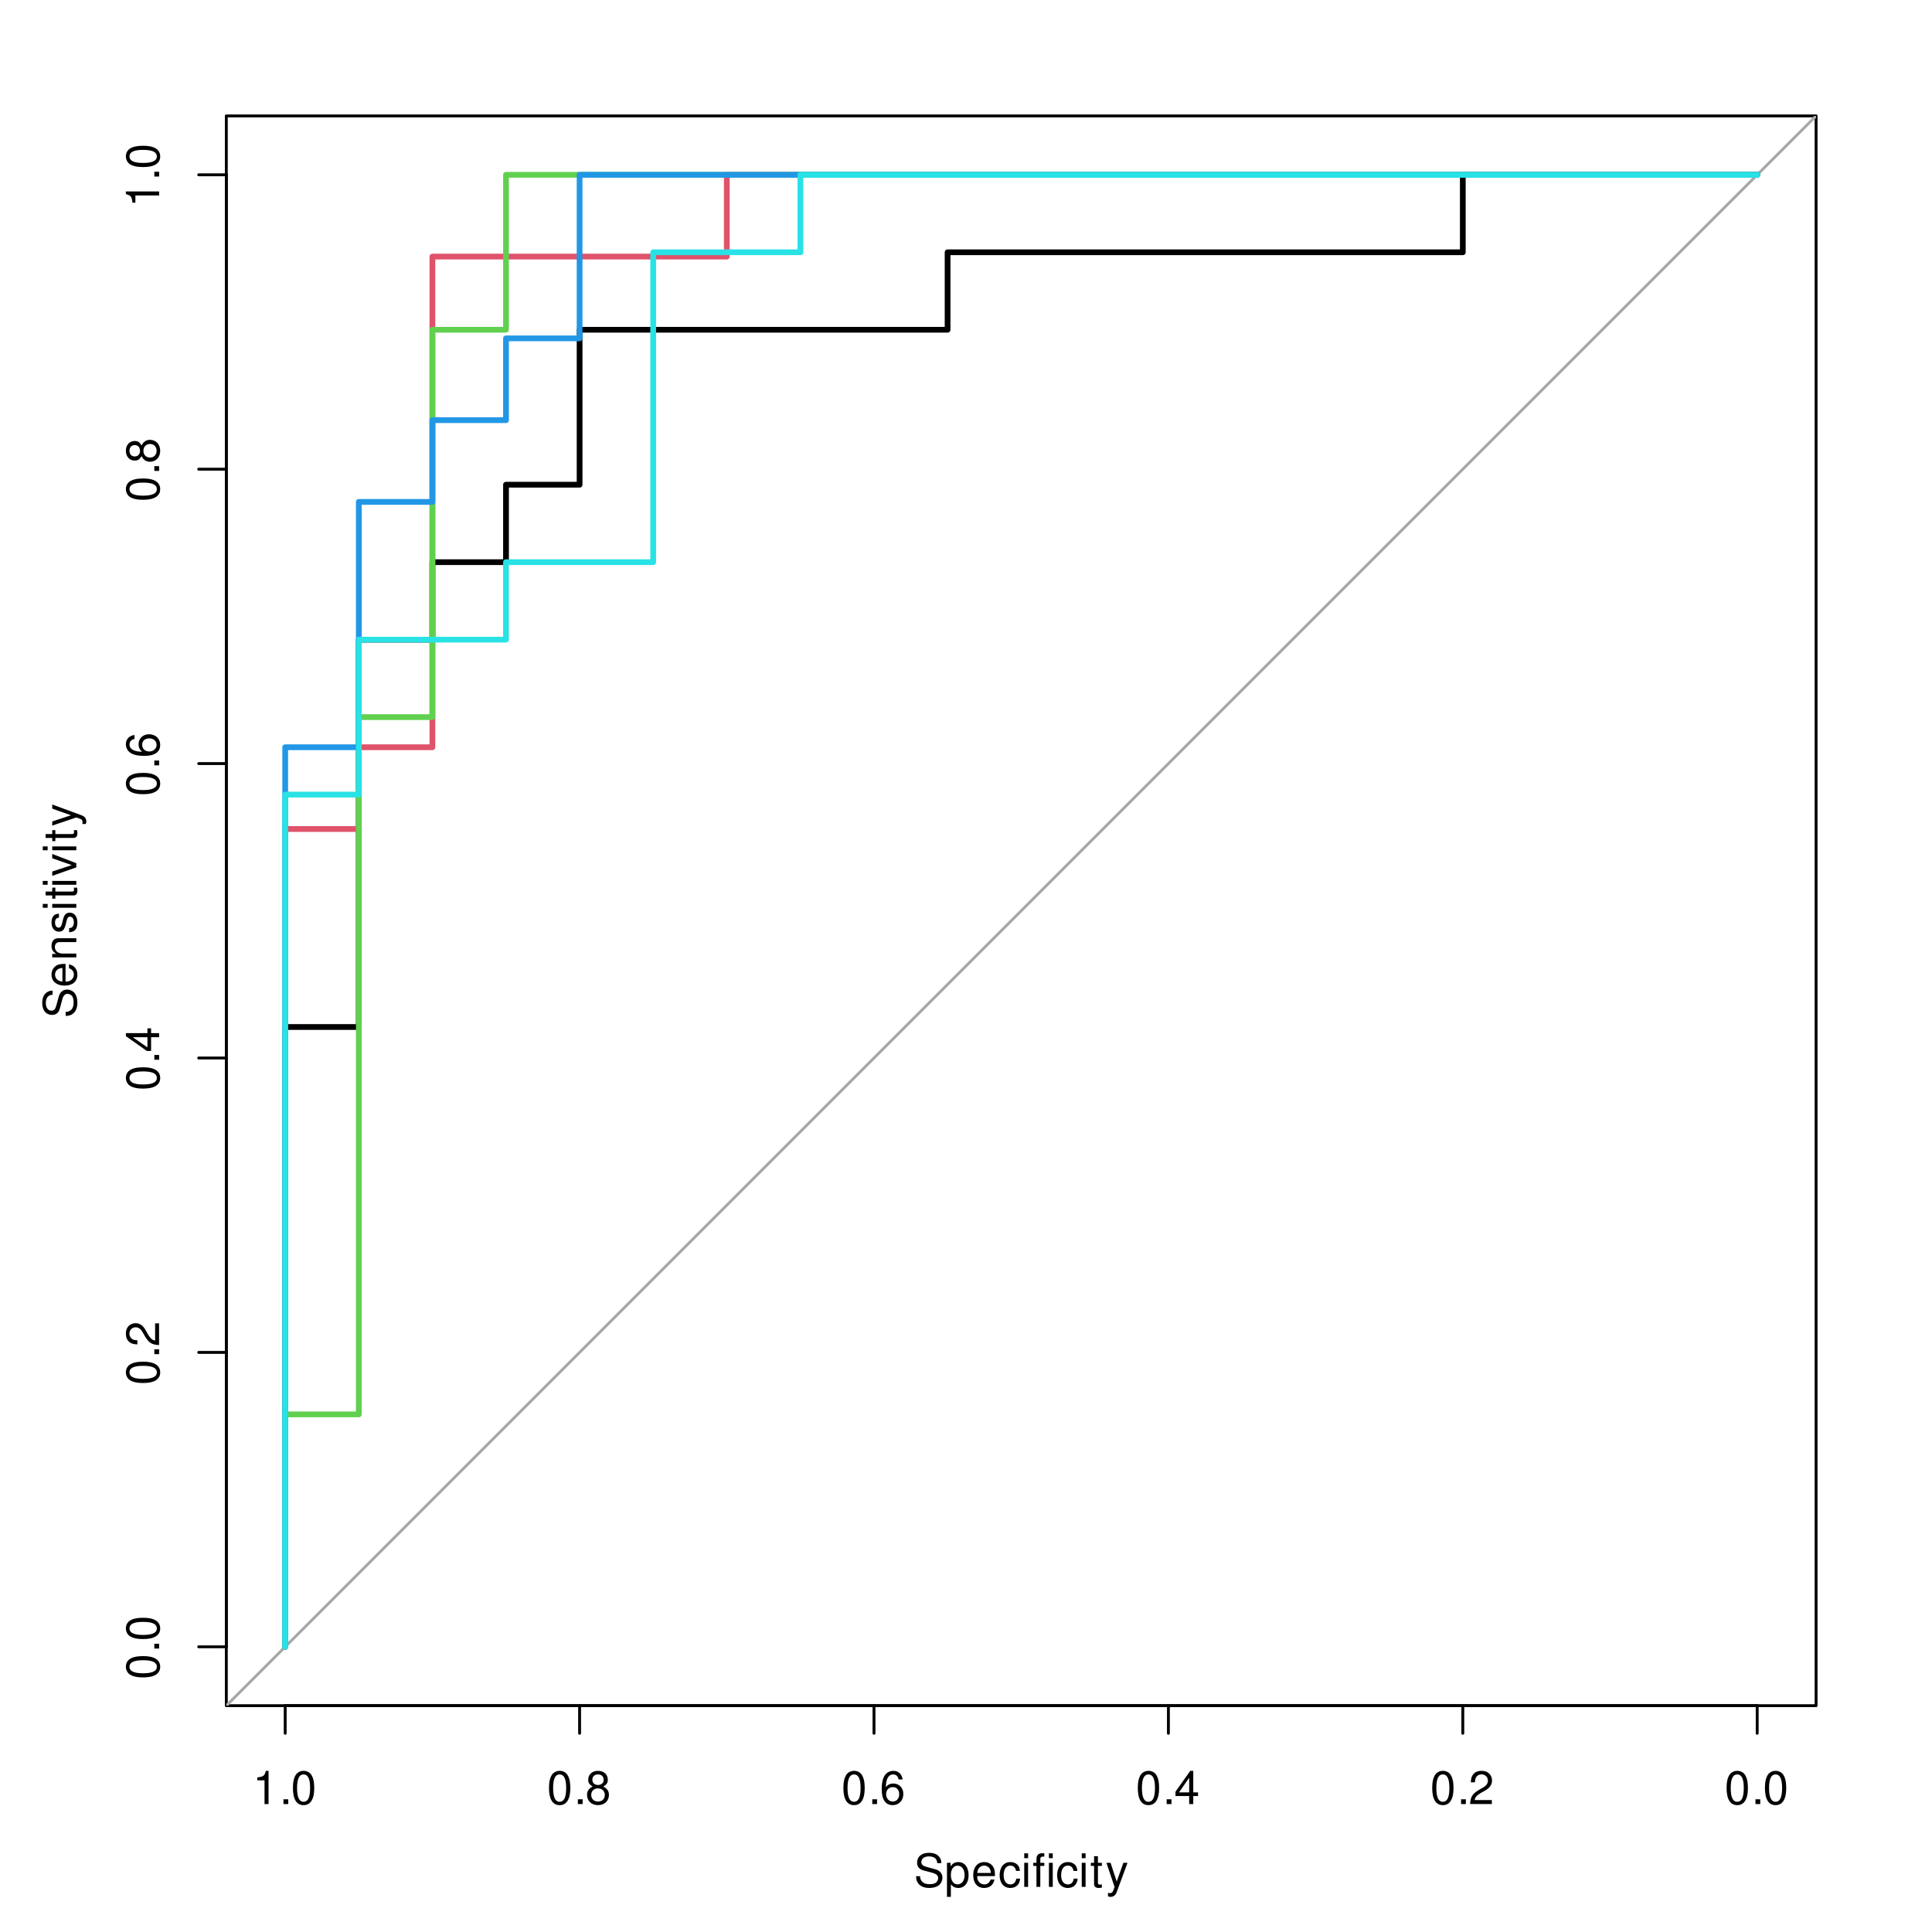
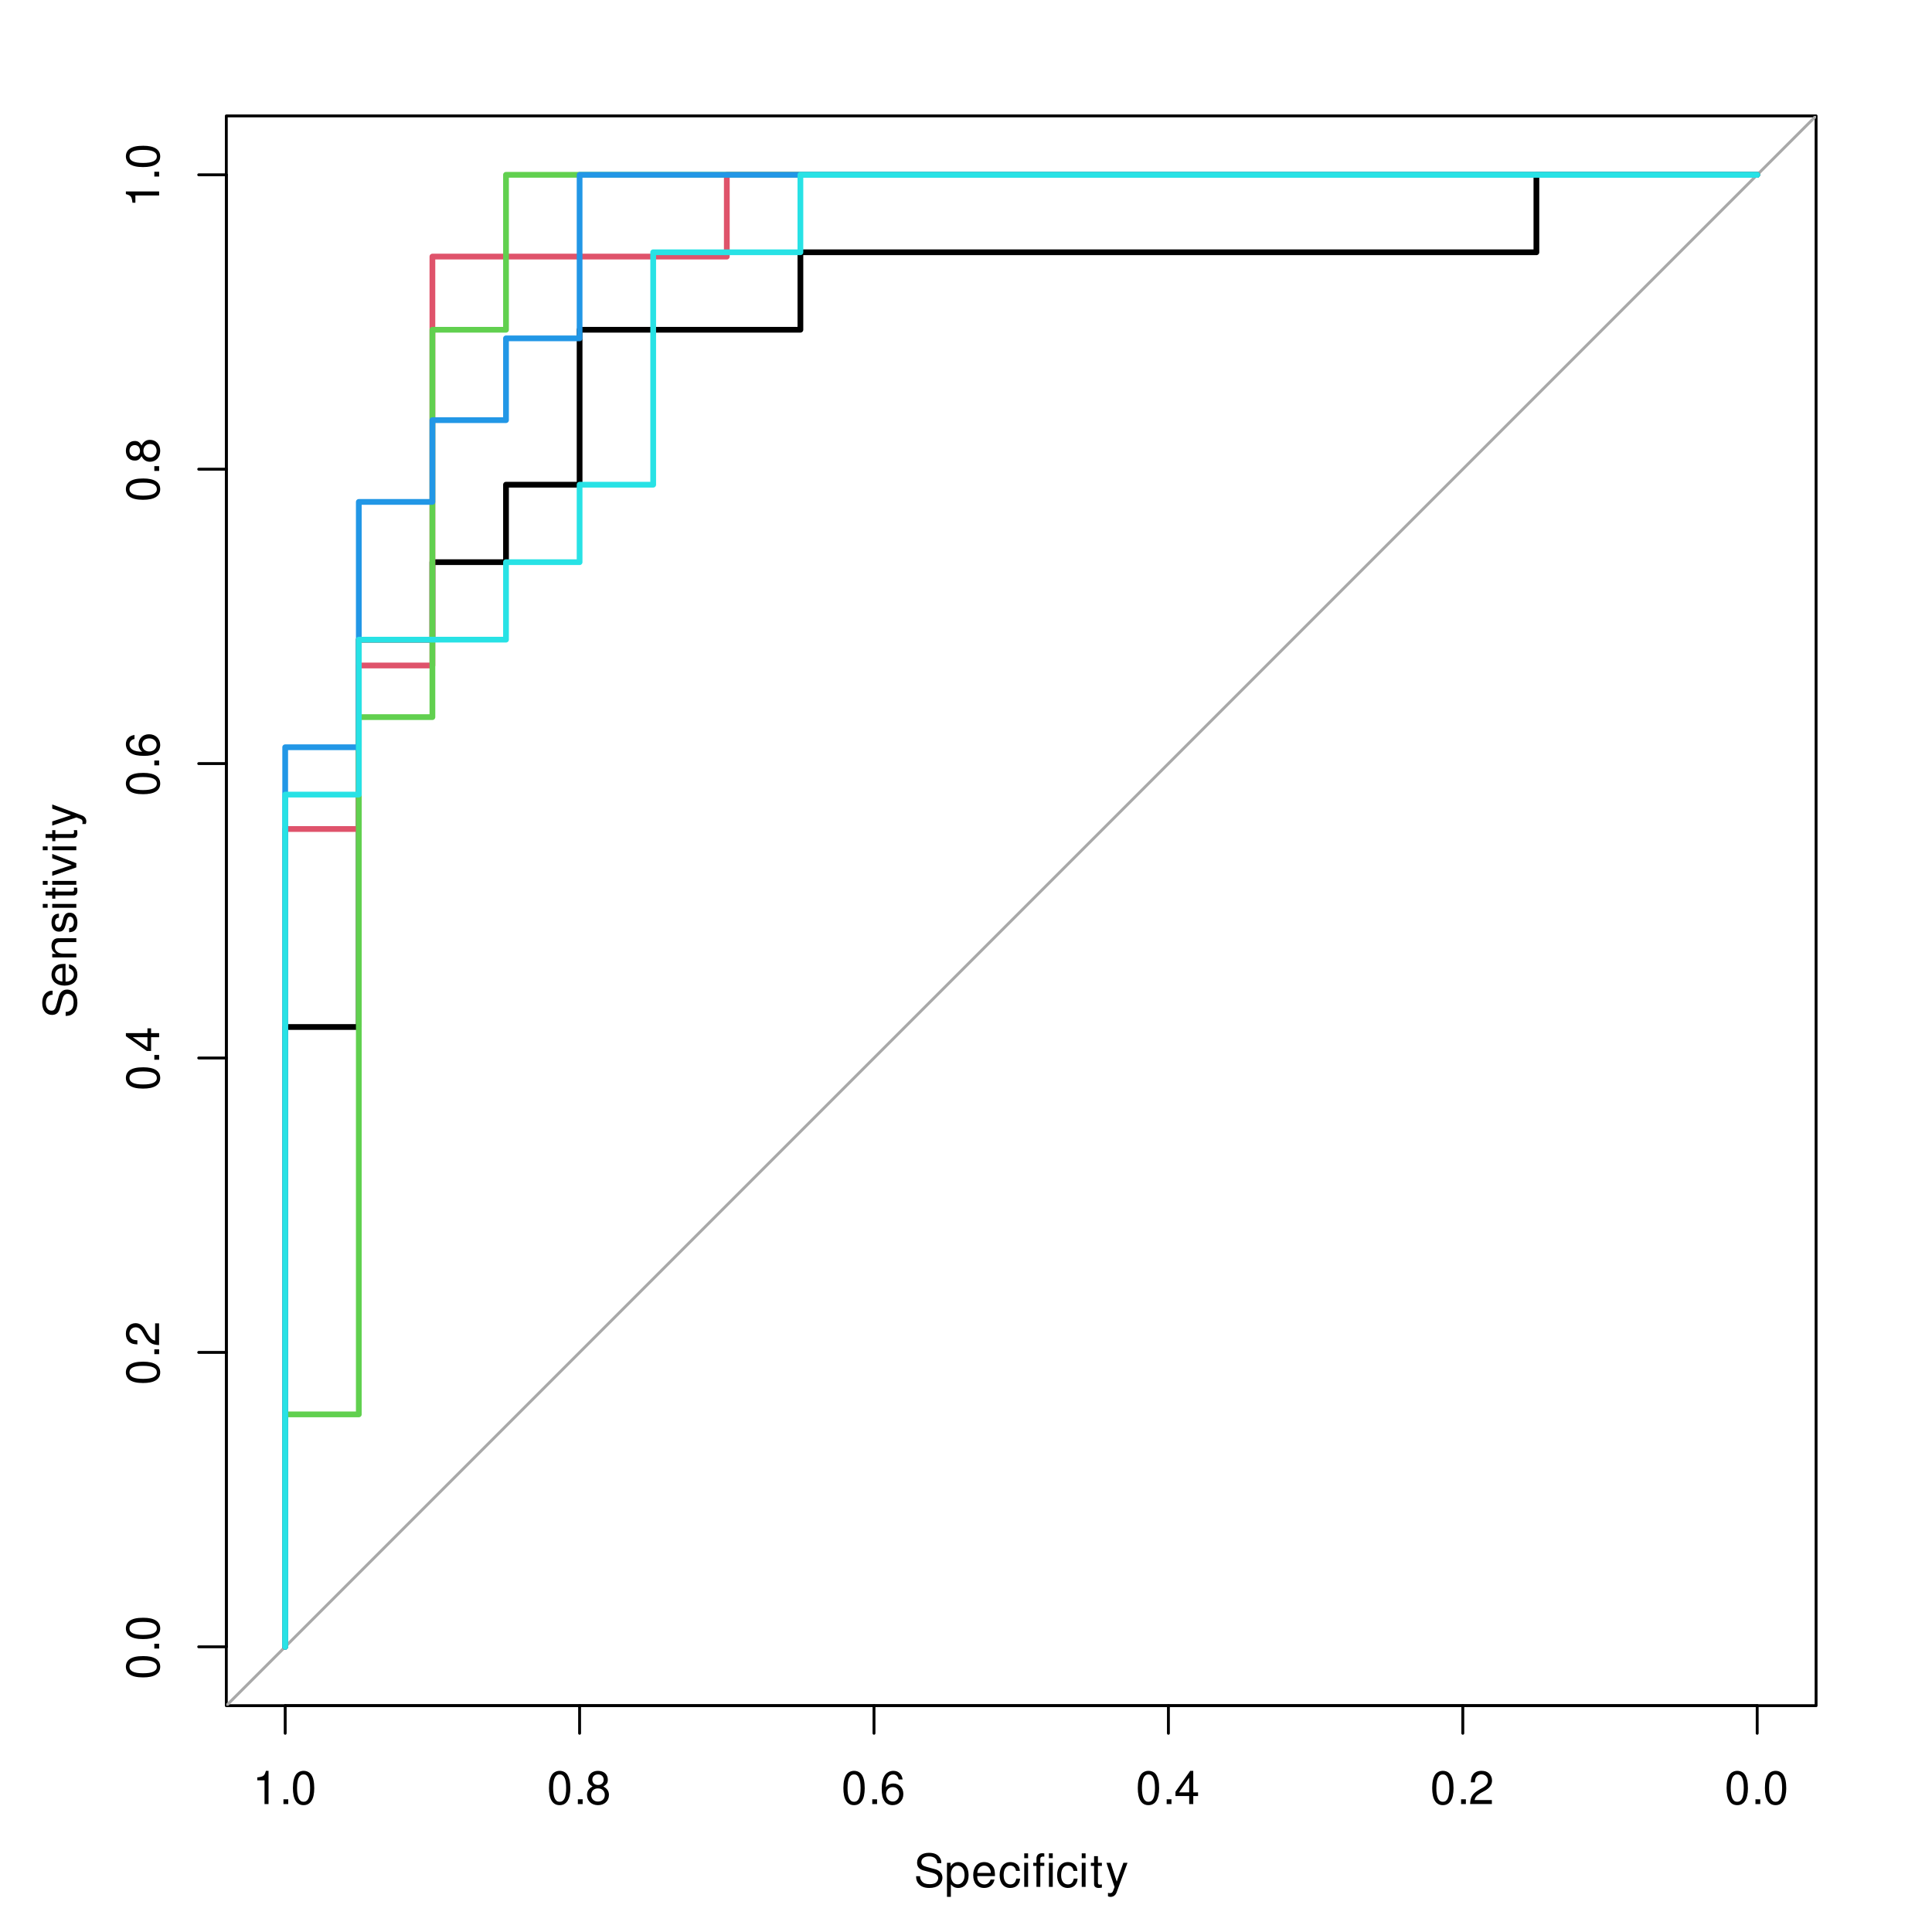
<svg xmlns="http://www.w3.org/2000/svg" xmlns:xlink="http://www.w3.org/1999/xlink" width="504pt" height="504pt" viewBox="0 0 504 504" version="1.1">
  <defs>
    <g>
      <symbol overflow="visible" id="glyph0-0">
        <path style="stroke:none;" d="" />
      </symbol>
      <symbol overflow="visible" id="glyph0-1">
        <path style="stroke:none;" d="M 7.156 -6.188 C 7.156 -6.781 7.109 -6.953 6.922 -7.359 C 6.438 -8.359 5.422 -8.891 3.953 -8.891 C 2.031 -8.891 0.844 -7.906 0.844 -6.328 C 0.844 -5.25 1.406 -4.578 2.562 -4.281 L 4.734 -3.703 C 5.844 -3.422 6.344 -2.969 6.344 -2.297 C 6.344 -1.828 6.078 -1.344 5.719 -1.078 C 5.359 -0.828 4.812 -0.703 4.109 -0.703 C 3.141 -0.703 2.516 -0.938 2.094 -1.438 C 1.766 -1.828 1.625 -2.25 1.625 -2.781 L 0.578 -2.781 C 0.594 -1.984 0.75 -1.453 1.094 -0.969 C 1.688 -0.141 2.703 0.281 4.031 0.281 C 5.078 0.281 5.922 0.031 6.484 -0.391 C 7.078 -0.859 7.453 -1.641 7.453 -2.406 C 7.453 -3.484 6.781 -4.266 5.594 -4.594 L 3.391 -5.188 C 2.344 -5.469 1.953 -5.812 1.953 -6.484 C 1.953 -7.375 2.734 -7.953 3.906 -7.953 C 5.297 -7.953 6.078 -7.328 6.094 -6.188 Z M 7.156 -6.188 " />
      </symbol>
      <symbol overflow="visible" id="glyph0-2">
        <path style="stroke:none;" d="M 0.641 2.609 L 1.656 2.609 L 1.656 -0.656 C 2.188 -0.016 2.766 0.281 3.594 0.281 C 5.219 0.281 6.281 -1.031 6.281 -3.031 C 6.281 -5.141 5.25 -6.469 3.578 -6.469 C 2.719 -6.469 2.047 -6.078 1.578 -5.344 L 1.578 -6.281 L 0.641 -6.281 Z M 3.406 -5.531 C 4.516 -5.531 5.234 -4.562 5.234 -3.062 C 5.234 -1.625 4.5 -0.656 3.406 -0.656 C 2.344 -0.656 1.656 -1.625 1.656 -3.094 C 1.656 -4.578 2.344 -5.531 3.406 -5.531 Z M 3.406 -5.531 " />
      </symbol>
      <symbol overflow="visible" id="glyph0-3">
        <path style="stroke:none;" d="M 6.156 -2.812 C 6.156 -3.766 6.078 -4.344 5.906 -4.812 C 5.5 -5.844 4.531 -6.469 3.359 -6.469 C 1.609 -6.469 0.484 -5.141 0.484 -3.062 C 0.484 -0.984 1.562 0.281 3.344 0.281 C 4.781 0.281 5.766 -0.547 6.031 -1.906 L 5.016 -1.906 C 4.734 -1.078 4.172 -0.641 3.375 -0.641 C 2.734 -0.641 2.203 -0.938 1.859 -1.469 C 1.625 -1.828 1.531 -2.188 1.531 -2.812 Z M 1.547 -3.625 C 1.625 -4.781 2.344 -5.547 3.344 -5.547 C 4.375 -5.547 5.078 -4.75 5.078 -3.625 Z M 1.547 -3.625 " />
      </symbol>
      <symbol overflow="visible" id="glyph0-4">
        <path style="stroke:none;" d="M 5.656 -4.172 C 5.609 -4.781 5.469 -5.188 5.234 -5.531 C 4.797 -6.125 4.047 -6.469 3.172 -6.469 C 1.469 -6.469 0.375 -5.125 0.375 -3.031 C 0.375 -1.016 1.453 0.281 3.156 0.281 C 4.656 0.281 5.609 -0.625 5.719 -2.156 L 4.719 -2.156 C 4.547 -1.156 4.031 -0.641 3.188 -0.641 C 2.078 -0.641 1.422 -1.547 1.422 -3.031 C 1.422 -4.609 2.062 -5.547 3.156 -5.547 C 4 -5.547 4.531 -5.047 4.641 -4.172 Z M 5.656 -4.172 " />
      </symbol>
      <symbol overflow="visible" id="glyph0-5">
        <path style="stroke:none;" d="M 1.797 -6.281 L 0.797 -6.281 L 0.797 0 L 1.797 0 Z M 1.797 -8.75 L 0.797 -8.75 L 0.797 -7.484 L 1.797 -7.484 Z M 1.797 -8.75 " />
      </symbol>
      <symbol overflow="visible" id="glyph0-6">
        <path style="stroke:none;" d="M 3.031 -6.281 L 1.984 -6.281 L 1.984 -7.266 C 1.984 -7.688 2.203 -7.906 2.672 -7.906 C 2.766 -7.906 2.797 -7.906 3.031 -7.891 L 3.031 -8.719 C 2.797 -8.766 2.656 -8.781 2.453 -8.781 C 1.531 -8.781 0.984 -8.25 0.984 -7.359 L 0.984 -6.281 L 0.141 -6.281 L 0.141 -5.469 L 0.984 -5.469 L 0.984 0 L 1.984 0 L 1.984 -5.469 L 3.031 -5.469 Z M 5.234 -6.281 L 4.234 -6.281 L 4.234 0 L 5.234 0 Z M 5.234 -8.75 L 4.234 -8.75 L 4.234 -7.484 L 5.234 -7.484 Z M 5.234 -8.75 " />
      </symbol>
      <symbol overflow="visible" id="glyph0-7">
        <path style="stroke:none;" d="M 3.047 -6.281 L 2.016 -6.281 L 2.016 -8.016 L 1.016 -8.016 L 1.016 -6.281 L 0.172 -6.281 L 0.172 -5.469 L 1.016 -5.469 L 1.016 -0.719 C 1.016 -0.078 1.453 0.281 2.234 0.281 C 2.5 0.281 2.719 0.25 3.047 0.188 L 3.047 -0.641 C 2.906 -0.609 2.766 -0.594 2.562 -0.594 C 2.141 -0.594 2.016 -0.719 2.016 -1.156 L 2.016 -5.469 L 3.047 -5.469 Z M 3.047 -6.281 " />
      </symbol>
      <symbol overflow="visible" id="glyph0-8">
        <path style="stroke:none;" d="M 4.656 -6.281 L 2.922 -1.391 L 1.312 -6.281 L 0.234 -6.281 L 2.359 0.031 L 1.984 1.016 C 1.812 1.469 1.594 1.625 1.172 1.625 C 1.016 1.625 0.859 1.609 0.641 1.562 L 0.641 2.453 C 0.859 2.562 1.062 2.609 1.312 2.609 C 1.641 2.609 1.984 2.516 2.25 2.312 C 2.562 2.094 2.75 1.828 2.938 1.312 L 5.734 -6.281 Z M 4.656 -6.281 " />
      </symbol>
      <symbol overflow="visible" id="glyph0-9">
        <path style="stroke:none;" d="M 3.109 -6.188 L 3.109 0 L 4.156 0 L 4.156 -8.672 L 3.469 -8.672 C 3.094 -7.344 2.859 -7.156 1.219 -6.953 L 1.219 -6.188 Z M 3.109 -6.188 " />
      </symbol>
      <symbol overflow="visible" id="glyph0-10">
        <path style="stroke:none;" d="M 2.297 -1.25 L 1.047 -1.25 L 1.047 0 L 2.297 0 Z M 2.297 -1.25 " />
      </symbol>
      <symbol overflow="visible" id="glyph0-11">
        <path style="stroke:none;" d="M 3.297 -8.672 C 2.516 -8.672 1.781 -8.312 1.344 -7.734 C 0.797 -6.953 0.516 -5.812 0.516 -4.203 C 0.516 -1.266 1.469 0.281 3.297 0.281 C 5.094 0.281 6.078 -1.266 6.078 -4.125 C 6.078 -5.812 5.812 -6.938 5.25 -7.734 C 4.812 -8.328 4.109 -8.672 3.297 -8.672 Z M 3.297 -7.734 C 4.438 -7.734 5 -6.578 5 -4.219 C 5 -1.75 4.453 -0.594 3.281 -0.594 C 2.156 -0.594 1.594 -1.797 1.594 -4.188 C 1.594 -6.578 2.156 -7.734 3.297 -7.734 Z M 3.297 -7.734 " />
      </symbol>
      <symbol overflow="visible" id="glyph0-12">
        <path style="stroke:none;" d="M 4.688 -4.578 C 5.578 -5.109 5.859 -5.547 5.859 -6.359 C 5.859 -7.734 4.812 -8.672 3.297 -8.672 C 1.797 -8.672 0.75 -7.734 0.75 -6.375 C 0.75 -5.547 1.016 -5.125 1.891 -4.578 C 0.922 -4.078 0.438 -3.375 0.438 -2.406 C 0.438 -0.828 1.609 0.281 3.297 0.281 C 4.984 0.281 6.156 -0.828 6.156 -2.406 C 6.156 -3.375 5.672 -4.078 4.688 -4.578 Z M 3.297 -7.734 C 4.203 -7.734 4.781 -7.203 4.781 -6.344 C 4.781 -5.516 4.188 -4.984 3.297 -4.984 C 2.406 -4.984 1.828 -5.516 1.828 -6.359 C 1.828 -7.203 2.406 -7.734 3.297 -7.734 Z M 3.297 -4.094 C 4.359 -4.094 5.078 -3.391 5.078 -2.391 C 5.078 -1.344 4.375 -0.656 3.281 -0.656 C 2.25 -0.656 1.531 -1.375 1.531 -2.375 C 1.531 -3.406 2.234 -4.094 3.297 -4.094 Z M 3.297 -4.094 " />
      </symbol>
      <symbol overflow="visible" id="glyph0-13">
        <path style="stroke:none;" d="M 5.969 -6.422 C 5.766 -7.844 4.859 -8.672 3.562 -8.672 C 2.625 -8.672 1.781 -8.219 1.281 -7.438 C 0.75 -6.594 0.516 -5.531 0.516 -3.953 C 0.516 -2.5 0.719 -1.578 1.234 -0.797 C 1.688 -0.094 2.438 0.281 3.375 0.281 C 4.984 0.281 6.156 -0.938 6.156 -2.625 C 6.156 -4.219 5.078 -5.359 3.547 -5.359 C 2.719 -5.359 2.047 -5.047 1.594 -4.406 C 1.609 -6.547 2.281 -7.734 3.484 -7.734 C 4.234 -7.734 4.75 -7.266 4.922 -6.422 Z M 3.422 -4.422 C 4.438 -4.422 5.078 -3.703 5.078 -2.547 C 5.078 -1.453 4.359 -0.656 3.391 -0.656 C 2.406 -0.656 1.656 -1.484 1.656 -2.594 C 1.656 -3.672 2.375 -4.422 3.422 -4.422 Z M 3.422 -4.422 " />
      </symbol>
      <symbol overflow="visible" id="glyph0-14">
        <path style="stroke:none;" d="M 3.922 -2.094 L 3.922 0 L 4.984 0 L 4.984 -2.094 L 6.234 -2.094 L 6.234 -3.047 L 4.984 -3.047 L 4.984 -8.672 L 4.203 -8.672 L 0.344 -3.219 L 0.344 -2.094 Z M 3.922 -3.047 L 1.266 -3.047 L 3.922 -6.875 Z M 3.922 -3.047 " />
      </symbol>
      <symbol overflow="visible" id="glyph0-15">
        <path style="stroke:none;" d="M 6.078 -1.047 L 1.594 -1.047 C 1.703 -1.766 2.094 -2.219 3.125 -2.859 L 4.328 -3.531 C 5.516 -4.188 6.125 -5.078 6.125 -6.141 C 6.125 -6.859 5.844 -7.531 5.344 -8 C 4.844 -8.453 4.219 -8.672 3.406 -8.672 C 2.328 -8.672 1.531 -8.297 1.062 -7.547 C 0.75 -7.094 0.625 -6.547 0.594 -5.672 L 1.656 -5.672 C 1.688 -6.266 1.766 -6.609 1.906 -6.906 C 2.188 -7.422 2.734 -7.75 3.375 -7.75 C 4.328 -7.75 5.047 -7.062 5.047 -6.125 C 5.047 -5.422 4.656 -4.828 3.906 -4.391 L 2.797 -3.75 C 1.016 -2.719 0.5 -1.906 0.406 -0.016 L 6.078 -0.016 Z M 6.078 -1.047 " />
      </symbol>
      <symbol overflow="visible" id="glyph1-0">
        <path style="stroke:none;" d="" />
      </symbol>
      <symbol overflow="visible" id="glyph1-1">
        <path style="stroke:none;" d="M -6.188 -7.156 C -6.781 -7.156 -6.953 -7.109 -7.359 -6.922 C -8.359 -6.438 -8.891 -5.422 -8.891 -3.953 C -8.891 -2.031 -7.906 -0.844 -6.328 -0.844 C -5.25 -0.844 -4.578 -1.406 -4.281 -2.562 L -3.703 -4.734 C -3.422 -5.844 -2.969 -6.344 -2.297 -6.344 C -1.828 -6.344 -1.344 -6.078 -1.078 -5.719 C -0.828 -5.359 -0.703 -4.812 -0.703 -4.109 C -0.703 -3.141 -0.938 -2.516 -1.438 -2.094 C -1.828 -1.766 -2.25 -1.625 -2.781 -1.625 L -2.781 -0.578 C -1.984 -0.594 -1.453 -0.75 -0.969 -1.094 C -0.141 -1.688 0.281 -2.703 0.281 -4.031 C 0.281 -5.078 0.031 -5.922 -0.391 -6.484 C -0.859 -7.078 -1.641 -7.453 -2.406 -7.453 C -3.484 -7.453 -4.266 -6.781 -4.594 -5.594 L -5.188 -3.391 C -5.469 -2.344 -5.812 -1.953 -6.484 -1.953 C -7.375 -1.953 -7.953 -2.734 -7.953 -3.906 C -7.953 -5.297 -7.328 -6.078 -6.188 -6.094 Z M -6.188 -7.156 " />
      </symbol>
      <symbol overflow="visible" id="glyph1-2">
        <path style="stroke:none;" d="M -2.812 -6.156 C -3.766 -6.156 -4.344 -6.078 -4.812 -5.906 C -5.844 -5.5 -6.469 -4.531 -6.469 -3.359 C -6.469 -1.609 -5.141 -0.484 -3.062 -0.484 C -0.984 -0.484 0.281 -1.562 0.281 -3.344 C 0.281 -4.781 -0.547 -5.766 -1.906 -6.031 L -1.906 -5.016 C -1.078 -4.734 -0.641 -4.172 -0.641 -3.375 C -0.641 -2.734 -0.938 -2.203 -1.469 -1.859 C -1.828 -1.625 -2.188 -1.531 -2.812 -1.531 Z M -3.625 -1.547 C -4.781 -1.625 -5.547 -2.344 -5.547 -3.344 C -5.547 -4.375 -4.75 -5.078 -3.625 -5.078 Z M -3.625 -1.547 " />
      </symbol>
      <symbol overflow="visible" id="glyph1-3">
        <path style="stroke:none;" d="M -6.281 -0.844 L 0 -0.844 L 0 -1.844 L -3.469 -1.844 C -4.75 -1.844 -5.594 -2.516 -5.594 -3.547 C -5.594 -4.344 -5.109 -4.844 -4.359 -4.844 L 0 -4.844 L 0 -5.844 L -4.75 -5.844 C -5.797 -5.844 -6.469 -5.062 -6.469 -3.859 C -6.469 -2.922 -6.109 -2.312 -5.234 -1.766 L -6.281 -1.766 Z M -6.281 -0.844 " />
      </symbol>
      <symbol overflow="visible" id="glyph1-4">
        <path style="stroke:none;" d="M -4.531 -5.25 C -5.766 -5.25 -6.469 -4.422 -6.469 -2.969 C -6.469 -1.516 -5.719 -0.562 -4.547 -0.562 C -3.562 -0.562 -3.094 -1.062 -2.734 -2.562 L -2.516 -3.484 C -2.344 -4.188 -2.094 -4.469 -1.641 -4.469 C -1.047 -4.469 -0.641 -3.875 -0.641 -3 C -0.641 -2.453 -0.797 -2 -1.062 -1.75 C -1.25 -1.594 -1.422 -1.531 -1.875 -1.469 L -1.875 -0.406 C -0.422 -0.453 0.281 -1.266 0.281 -2.922 C 0.281 -4.5 -0.5 -5.516 -1.719 -5.516 C -2.656 -5.516 -3.172 -4.984 -3.469 -3.734 L -3.703 -2.766 C -3.891 -1.953 -4.156 -1.609 -4.594 -1.609 C -5.188 -1.609 -5.547 -2.125 -5.547 -2.938 C -5.547 -3.75 -5.203 -4.172 -4.531 -4.203 Z M -4.531 -5.25 " />
      </symbol>
      <symbol overflow="visible" id="glyph1-5">
        <path style="stroke:none;" d="M -6.281 -1.797 L -6.281 -0.797 L 0 -0.797 L 0 -1.797 Z M -8.75 -1.797 L -8.75 -0.797 L -7.484 -0.797 L -7.484 -1.797 Z M -8.75 -1.797 " />
      </symbol>
      <symbol overflow="visible" id="glyph1-6">
        <path style="stroke:none;" d="M -6.281 -3.047 L -6.281 -2.016 L -8.016 -2.016 L -8.016 -1.016 L -6.281 -1.016 L -6.281 -0.172 L -5.469 -0.172 L -5.469 -1.016 L -0.719 -1.016 C -0.078 -1.016 0.281 -1.453 0.281 -2.234 C 0.281 -2.5 0.25 -2.719 0.188 -3.047 L -0.641 -3.047 C -0.609 -2.906 -0.594 -2.766 -0.594 -2.562 C -0.594 -2.141 -0.719 -2.016 -1.156 -2.016 L -5.469 -2.016 L -5.469 -3.047 Z M -6.281 -3.047 " />
      </symbol>
      <symbol overflow="visible" id="glyph1-7">
        <path style="stroke:none;" d="M 0 -3.422 L -6.281 -5.828 L -6.281 -4.703 L -1.188 -2.922 L -6.281 -1.25 L -6.281 -0.125 L 0 -2.328 Z M 0 -3.422 " />
      </symbol>
      <symbol overflow="visible" id="glyph1-8">
        <path style="stroke:none;" d="M -6.281 -4.656 L -1.391 -2.922 L -6.281 -1.312 L -6.281 -0.234 L 0.031 -2.359 L 1.016 -1.984 C 1.469 -1.812 1.625 -1.594 1.625 -1.172 C 1.625 -1.016 1.609 -0.859 1.562 -0.641 L 2.453 -0.641 C 2.562 -0.859 2.609 -1.062 2.609 -1.312 C 2.609 -1.641 2.516 -1.984 2.312 -2.25 C 2.094 -2.562 1.828 -2.75 1.312 -2.938 L -6.281 -5.734 Z M -6.281 -4.656 " />
      </symbol>
      <symbol overflow="visible" id="glyph1-9">
        <path style="stroke:none;" d="M -8.672 -3.297 C -8.672 -2.516 -8.312 -1.781 -7.734 -1.344 C -6.953 -0.797 -5.812 -0.516 -4.203 -0.516 C -1.266 -0.516 0.281 -1.469 0.281 -3.297 C 0.281 -5.094 -1.266 -6.078 -4.125 -6.078 C -5.812 -6.078 -6.938 -5.812 -7.734 -5.25 C -8.328 -4.812 -8.672 -4.109 -8.672 -3.297 Z M -7.734 -3.297 C -7.734 -4.438 -6.578 -5 -4.219 -5 C -1.75 -5 -0.594 -4.453 -0.594 -3.281 C -0.594 -2.156 -1.797 -1.594 -4.188 -1.594 C -6.578 -1.594 -7.734 -2.156 -7.734 -3.297 Z M -7.734 -3.297 " />
      </symbol>
      <symbol overflow="visible" id="glyph1-10">
        <path style="stroke:none;" d="M -1.25 -2.297 L -1.25 -1.047 L 0 -1.047 L 0 -2.297 Z M -1.25 -2.297 " />
      </symbol>
      <symbol overflow="visible" id="glyph1-11">
        <path style="stroke:none;" d="M -1.047 -6.078 L -1.047 -1.594 C -1.766 -1.703 -2.219 -2.094 -2.859 -3.125 L -3.531 -4.328 C -4.188 -5.516 -5.078 -6.125 -6.141 -6.125 C -6.859 -6.125 -7.531 -5.844 -8 -5.344 C -8.453 -4.844 -8.672 -4.219 -8.672 -3.406 C -8.672 -2.328 -8.297 -1.531 -7.547 -1.062 C -7.094 -0.75 -6.547 -0.625 -5.672 -0.594 L -5.672 -1.656 C -6.266 -1.688 -6.609 -1.766 -6.906 -1.906 C -7.422 -2.188 -7.75 -2.734 -7.75 -3.375 C -7.75 -4.328 -7.062 -5.047 -6.125 -5.047 C -5.422 -5.047 -4.828 -4.656 -4.391 -3.906 L -3.75 -2.797 C -2.719 -1.016 -1.906 -0.5 -0.016 -0.406 L -0.016 -6.078 Z M -1.047 -6.078 " />
      </symbol>
      <symbol overflow="visible" id="glyph1-12">
        <path style="stroke:none;" d="M -2.094 -3.922 L 0 -3.922 L 0 -4.984 L -2.094 -4.984 L -2.094 -6.234 L -3.047 -6.234 L -3.047 -4.984 L -8.672 -4.984 L -8.672 -4.203 L -3.219 -0.344 L -2.094 -0.344 Z M -3.047 -3.922 L -3.047 -1.266 L -6.875 -3.922 Z M -3.047 -3.922 " />
      </symbol>
      <symbol overflow="visible" id="glyph1-13">
        <path style="stroke:none;" d="M -6.422 -5.969 C -7.844 -5.766 -8.672 -4.859 -8.672 -3.562 C -8.672 -2.625 -8.219 -1.781 -7.438 -1.281 C -6.594 -0.75 -5.531 -0.516 -3.953 -0.516 C -2.5 -0.516 -1.578 -0.719 -0.797 -1.234 C -0.094 -1.688 0.281 -2.438 0.281 -3.375 C 0.281 -4.984 -0.938 -6.156 -2.625 -6.156 C -4.219 -6.156 -5.359 -5.078 -5.359 -3.547 C -5.359 -2.719 -5.047 -2.047 -4.406 -1.594 C -6.547 -1.609 -7.734 -2.281 -7.734 -3.484 C -7.734 -4.234 -7.266 -4.75 -6.422 -4.922 Z M -4.422 -3.422 C -4.422 -4.438 -3.703 -5.078 -2.547 -5.078 C -1.453 -5.078 -0.656 -4.359 -0.656 -3.391 C -0.656 -2.406 -1.484 -1.656 -2.594 -1.656 C -3.672 -1.656 -4.422 -2.375 -4.422 -3.422 Z M -4.422 -3.422 " />
      </symbol>
      <symbol overflow="visible" id="glyph1-14">
        <path style="stroke:none;" d="M -4.578 -4.688 C -5.109 -5.578 -5.547 -5.859 -6.359 -5.859 C -7.734 -5.859 -8.672 -4.812 -8.672 -3.297 C -8.672 -1.797 -7.734 -0.75 -6.375 -0.75 C -5.547 -0.75 -5.125 -1.016 -4.578 -1.891 C -4.078 -0.922 -3.375 -0.438 -2.406 -0.438 C -0.828 -0.438 0.281 -1.609 0.281 -3.297 C 0.281 -4.984 -0.828 -6.156 -2.406 -6.156 C -3.375 -6.156 -4.078 -5.672 -4.578 -4.688 Z M -7.734 -3.297 C -7.734 -4.203 -7.203 -4.781 -6.344 -4.781 C -5.516 -4.781 -4.984 -4.188 -4.984 -3.297 C -4.984 -2.406 -5.516 -1.828 -6.359 -1.828 C -7.203 -1.828 -7.734 -2.406 -7.734 -3.297 Z M -4.094 -3.297 C -4.094 -4.359 -3.391 -5.078 -2.391 -5.078 C -1.344 -5.078 -0.656 -4.375 -0.656 -3.281 C -0.656 -2.25 -1.375 -1.531 -2.375 -1.531 C -3.406 -1.531 -4.094 -2.234 -4.094 -3.297 Z M -4.094 -3.297 " />
      </symbol>
      <symbol overflow="visible" id="glyph1-15">
        <path style="stroke:none;" d="M -6.188 -3.109 L 0 -3.109 L 0 -4.156 L -8.672 -4.156 L -8.672 -3.469 C -7.344 -3.094 -7.156 -2.859 -6.953 -1.219 L -6.188 -1.219 Z M -6.188 -3.109 " />
      </symbol>
    </g>
    <clipPath id="clip1">
      <path d="M 59.039 30.238 L 473.758 30.238 L 473.758 444.957 L 59.039 444.957 Z M 59.039 30.238 " />
    </clipPath>
  </defs>
  <g id="surface291">
    <rect x="0" y="0" width="504" height="504" style="fill:rgb(100%,100%,100%);fill-opacity:1;stroke:none;" />
    <g style="fill:rgb(0%,0%,0%);fill-opacity:1;">
      <use xlink:href="#glyph0-1" x="238.398" y="492.229" />
      <use xlink:href="#glyph0-2" x="246.398" y="492.229" />
      <use xlink:href="#glyph0-3" x="253.398" y="492.229" />
      <use xlink:href="#glyph0-4" x="260.398" y="492.229" />
      <use xlink:href="#glyph0-5" x="266.398" y="492.229" />
      <use xlink:href="#glyph0-6" x="269.398" y="492.229" />
      <use xlink:href="#glyph0-4" x="275.398" y="492.229" />
      <use xlink:href="#glyph0-5" x="281.398" y="492.229" />
      <use xlink:href="#glyph0-7" x="284.398" y="492.229" />
      <use xlink:href="#glyph0-8" x="288.398" y="492.229" />
    </g>
    <g style="fill:rgb(0%,0%,0%);fill-opacity:1;">
      <use xlink:href="#glyph1-1" x="19.908" y="265.602" />
      <use xlink:href="#glyph1-2" x="19.908" y="257.602" />
      <use xlink:href="#glyph1-3" x="19.908" y="250.602" />
      <use xlink:href="#glyph1-4" x="19.908" y="243.602" />
      <use xlink:href="#glyph1-5" x="19.908" y="237.602" />
      <use xlink:href="#glyph1-6" x="19.908" y="234.602" />
      <use xlink:href="#glyph1-5" x="19.908" y="231.602" />
      <use xlink:href="#glyph1-7" x="19.908" y="228.602" />
      <use xlink:href="#glyph1-5" x="19.908" y="222.602" />
      <use xlink:href="#glyph1-6" x="19.908" y="219.602" />
      <use xlink:href="#glyph1-8" x="19.908" y="215.602" />
    </g>
    <path style="fill:none;stroke-width:0.75;stroke-linecap:round;stroke-linejoin:round;stroke:rgb(0%,0%,0%);stroke-opacity:1;stroke-miterlimit:10;" d="M 59.039 444.961 L 473.762 444.961 L 473.762 30.238 L 59.039 30.238 L 59.039 444.961 " />
    <path style="fill:none;stroke-width:0.75;stroke-linecap:round;stroke-linejoin:round;stroke:rgb(0%,0%,0%);stroke-opacity:1;stroke-miterlimit:10;" d="M 458.398 444.961 L 74.398 444.961 " />
    <path style="fill:none;stroke-width:0.75;stroke-linecap:round;stroke-linejoin:round;stroke:rgb(0%,0%,0%);stroke-opacity:1;stroke-miterlimit:10;" d="M 458.398 444.961 L 458.398 452.16 " />
    <path style="fill:none;stroke-width:0.75;stroke-linecap:round;stroke-linejoin:round;stroke:rgb(0%,0%,0%);stroke-opacity:1;stroke-miterlimit:10;" d="M 381.602 444.961 L 381.602 452.16 " />
    <path style="fill:none;stroke-width:0.75;stroke-linecap:round;stroke-linejoin:round;stroke:rgb(0%,0%,0%);stroke-opacity:1;stroke-miterlimit:10;" d="M 304.801 444.961 L 304.801 452.16 " />
    <path style="fill:none;stroke-width:0.75;stroke-linecap:round;stroke-linejoin:round;stroke:rgb(0%,0%,0%);stroke-opacity:1;stroke-miterlimit:10;" d="M 228 444.961 L 228 452.16 " />
    <path style="fill:none;stroke-width:0.75;stroke-linecap:round;stroke-linejoin:round;stroke:rgb(0%,0%,0%);stroke-opacity:1;stroke-miterlimit:10;" d="M 151.199 444.961 L 151.199 452.16 " />
    <path style="fill:none;stroke-width:0.75;stroke-linecap:round;stroke-linejoin:round;stroke:rgb(0%,0%,0%);stroke-opacity:1;stroke-miterlimit:10;" d="M 74.398 444.961 L 74.398 452.16 " />
    <g style="fill:rgb(0%,0%,0%);fill-opacity:1;">
      <use xlink:href="#glyph0-9" x="65.898" y="470.627" />
      <use xlink:href="#glyph0-10" x="72.898" y="470.627" />
      <use xlink:href="#glyph0-11" x="75.898" y="470.627" />
    </g>
    <g style="fill:rgb(0%,0%,0%);fill-opacity:1;">
      <use xlink:href="#glyph0-11" x="142.699" y="470.627" />
      <use xlink:href="#glyph0-10" x="149.699" y="470.627" />
      <use xlink:href="#glyph0-12" x="152.699" y="470.627" />
    </g>
    <g style="fill:rgb(0%,0%,0%);fill-opacity:1;">
      <use xlink:href="#glyph0-11" x="219.5" y="470.627" />
      <use xlink:href="#glyph0-10" x="226.5" y="470.627" />
      <use xlink:href="#glyph0-13" x="229.5" y="470.627" />
    </g>
    <g style="fill:rgb(0%,0%,0%);fill-opacity:1;">
      <use xlink:href="#glyph0-11" x="296.301" y="470.627" />
      <use xlink:href="#glyph0-10" x="303.301" y="470.627" />
      <use xlink:href="#glyph0-14" x="306.301" y="470.627" />
    </g>
    <g style="fill:rgb(0%,0%,0%);fill-opacity:1;">
      <use xlink:href="#glyph0-11" x="373.102" y="470.627" />
      <use xlink:href="#glyph0-10" x="380.102" y="470.627" />
      <use xlink:href="#glyph0-15" x="383.102" y="470.627" />
    </g>
    <g style="fill:rgb(0%,0%,0%);fill-opacity:1;">
      <use xlink:href="#glyph0-11" x="449.898" y="470.627" />
      <use xlink:href="#glyph0-10" x="456.898" y="470.627" />
      <use xlink:href="#glyph0-11" x="459.898" y="470.627" />
    </g>
    <path style="fill:none;stroke-width:0.75;stroke-linecap:round;stroke-linejoin:round;stroke:rgb(0%,0%,0%);stroke-opacity:1;stroke-miterlimit:10;" d="M 59.039 429.602 L 59.039 45.602 " />
    <path style="fill:none;stroke-width:0.75;stroke-linecap:round;stroke-linejoin:round;stroke:rgb(0%,0%,0%);stroke-opacity:1;stroke-miterlimit:10;" d="M 59.039 429.602 L 51.84 429.602 " />
    <path style="fill:none;stroke-width:0.75;stroke-linecap:round;stroke-linejoin:round;stroke:rgb(0%,0%,0%);stroke-opacity:1;stroke-miterlimit:10;" d="M 59.039 352.801 L 51.84 352.801 " />
    <path style="fill:none;stroke-width:0.75;stroke-linecap:round;stroke-linejoin:round;stroke:rgb(0%,0%,0%);stroke-opacity:1;stroke-miterlimit:10;" d="M 59.039 276 L 51.84 276 " />
    <path style="fill:none;stroke-width:0.75;stroke-linecap:round;stroke-linejoin:round;stroke:rgb(0%,0%,0%);stroke-opacity:1;stroke-miterlimit:10;" d="M 59.039 199.199 L 51.84 199.199 " />
    <path style="fill:none;stroke-width:0.75;stroke-linecap:round;stroke-linejoin:round;stroke:rgb(0%,0%,0%);stroke-opacity:1;stroke-miterlimit:10;" d="M 59.039 122.398 L 51.84 122.398 " />
    <path style="fill:none;stroke-width:0.75;stroke-linecap:round;stroke-linejoin:round;stroke:rgb(0%,0%,0%);stroke-opacity:1;stroke-miterlimit:10;" d="M 59.039 45.602 L 51.84 45.602 " />
    <g style="fill:rgb(0%,0%,0%);fill-opacity:1;">
      <use xlink:href="#glyph1-9" x="41.51" y="438.102" />
      <use xlink:href="#glyph1-10" x="41.51" y="431.102" />
      <use xlink:href="#glyph1-9" x="41.51" y="428.102" />
    </g>
    <g style="fill:rgb(0%,0%,0%);fill-opacity:1;">
      <use xlink:href="#glyph1-9" x="41.51" y="361.301" />
      <use xlink:href="#glyph1-10" x="41.51" y="354.301" />
      <use xlink:href="#glyph1-11" x="41.51" y="351.301" />
    </g>
    <g style="fill:rgb(0%,0%,0%);fill-opacity:1;">
      <use xlink:href="#glyph1-9" x="41.51" y="284.5" />
      <use xlink:href="#glyph1-10" x="41.51" y="277.5" />
      <use xlink:href="#glyph1-12" x="41.51" y="274.5" />
    </g>
    <g style="fill:rgb(0%,0%,0%);fill-opacity:1;">
      <use xlink:href="#glyph1-9" x="41.51" y="207.699" />
      <use xlink:href="#glyph1-10" x="41.51" y="200.699" />
      <use xlink:href="#glyph1-13" x="41.51" y="197.699" />
    </g>
    <g style="fill:rgb(0%,0%,0%);fill-opacity:1;">
      <use xlink:href="#glyph1-9" x="41.51" y="130.898" />
      <use xlink:href="#glyph1-10" x="41.51" y="123.898" />
      <use xlink:href="#glyph1-14" x="41.51" y="120.898" />
    </g>
    <g style="fill:rgb(0%,0%,0%);fill-opacity:1;">
      <use xlink:href="#glyph1-15" x="41.51" y="54.102" />
      <use xlink:href="#glyph1-10" x="41.51" y="47.102" />
      <use xlink:href="#glyph1-9" x="41.51" y="44.102" />
    </g>
    <g clip-path="url(#clip1)" clip-rule="nonzero">
      <path style="fill:none;stroke-width:0.75;stroke-linecap:round;stroke-linejoin:round;stroke:rgb(66.275%,66.275%,66.275%);stroke-opacity:1;stroke-miterlimit:10;" d="M 59.039 444.961 L 473.762 30.238 " />
    </g>
-     <path style="fill:none;stroke-width:1.5;stroke-linecap:round;stroke-linejoin:round;stroke:rgb(0%,0%,0%);stroke-opacity:1;stroke-miterlimit:10;" d="M 458.398 45.602 L 381.602 45.602 L 381.602 65.809 L 247.199 65.809 L 247.199 86.02 L 151.199 86.02 L 151.199 126.441 L 132 126.441 L 132 146.652 L 112.801 146.652 L 112.801 166.863 L 93.602 166.863 L 93.602 267.914 L 74.398 267.914 L 74.398 429.602 " />
-     <path style="fill:none;stroke-width:1.5;stroke-linecap:round;stroke-linejoin:round;stroke:rgb(87.451%,32.549%,41.961%);stroke-opacity:1;stroke-miterlimit:10;" d="M 458.398 45.602 L 189.602 45.602 L 189.602 66.934 L 112.801 66.934 L 112.801 194.934 L 93.602 194.934 L 93.602 216.266 L 74.398 216.266 L 74.398 429.602 " />
+     <path style="fill:none;stroke-width:1.5;stroke-linecap:round;stroke-linejoin:round;stroke:rgb(0%,0%,0%);stroke-opacity:1;stroke-miterlimit:10;" d="M 458.398 45.602 L 400.801 45.602 L 400.801 65.809 L 208.801 65.809 L 208.801 86.02 L 151.199 86.02 L 151.199 126.441 L 132 126.441 L 132 146.652 L 112.801 146.652 L 112.801 166.863 L 93.602 166.863 L 93.602 267.914 L 74.398 267.914 L 74.398 429.602 " />
+     <path style="fill:none;stroke-width:1.5;stroke-linecap:round;stroke-linejoin:round;stroke:rgb(87.451%,32.549%,41.961%);stroke-opacity:1;stroke-miterlimit:10;" d="M 458.398 45.602 L 189.602 45.602 L 189.602 66.934 L 112.801 66.934 L 112.801 173.602 L 93.602 173.602 L 93.602 216.266 L 74.398 216.266 L 74.398 429.602 " />
    <path style="fill:none;stroke-width:1.5;stroke-linecap:round;stroke-linejoin:round;stroke:rgb(38.039%,81.569%,30.98%);stroke-opacity:1;stroke-miterlimit:10;" d="M 458.398 45.602 L 132 45.602 L 132 86.02 L 112.801 86.02 L 112.801 187.074 L 93.602 187.074 L 93.602 368.969 L 74.398 368.969 L 74.398 429.602 " />
    <path style="fill:none;stroke-width:1.5;stroke-linecap:round;stroke-linejoin:round;stroke:rgb(13.333%,59.216%,90.196%);stroke-opacity:1;stroke-miterlimit:10;" d="M 458.398 45.602 L 151.199 45.602 L 151.199 88.266 L 132 88.266 L 132 109.602 L 112.801 109.602 L 112.801 130.934 L 93.602 130.934 L 93.602 194.934 L 74.398 194.934 L 74.398 429.602 " />
-     <path style="fill:none;stroke-width:1.5;stroke-linecap:round;stroke-linejoin:round;stroke:rgb(15.686%,88.627%,89.804%);stroke-opacity:1;stroke-miterlimit:10;" d="M 458.398 45.602 L 208.801 45.602 L 208.801 65.809 L 170.398 65.809 L 170.398 146.652 L 132 146.652 L 132 166.863 L 93.602 166.863 L 93.602 207.285 L 74.398 207.285 L 74.398 429.602 " />
+     <path style="fill:none;stroke-width:1.5;stroke-linecap:round;stroke-linejoin:round;stroke:rgb(15.686%,88.627%,89.804%);stroke-opacity:1;stroke-miterlimit:10;" d="M 458.398 45.602 L 208.801 45.602 L 208.801 65.809 L 170.398 65.809 L 170.398 126.441 L 151.199 126.441 L 151.199 146.652 L 132 146.652 L 132 166.863 L 93.602 166.863 L 93.602 207.285 L 74.398 207.285 L 74.398 429.602 " />
  </g>
</svg>
